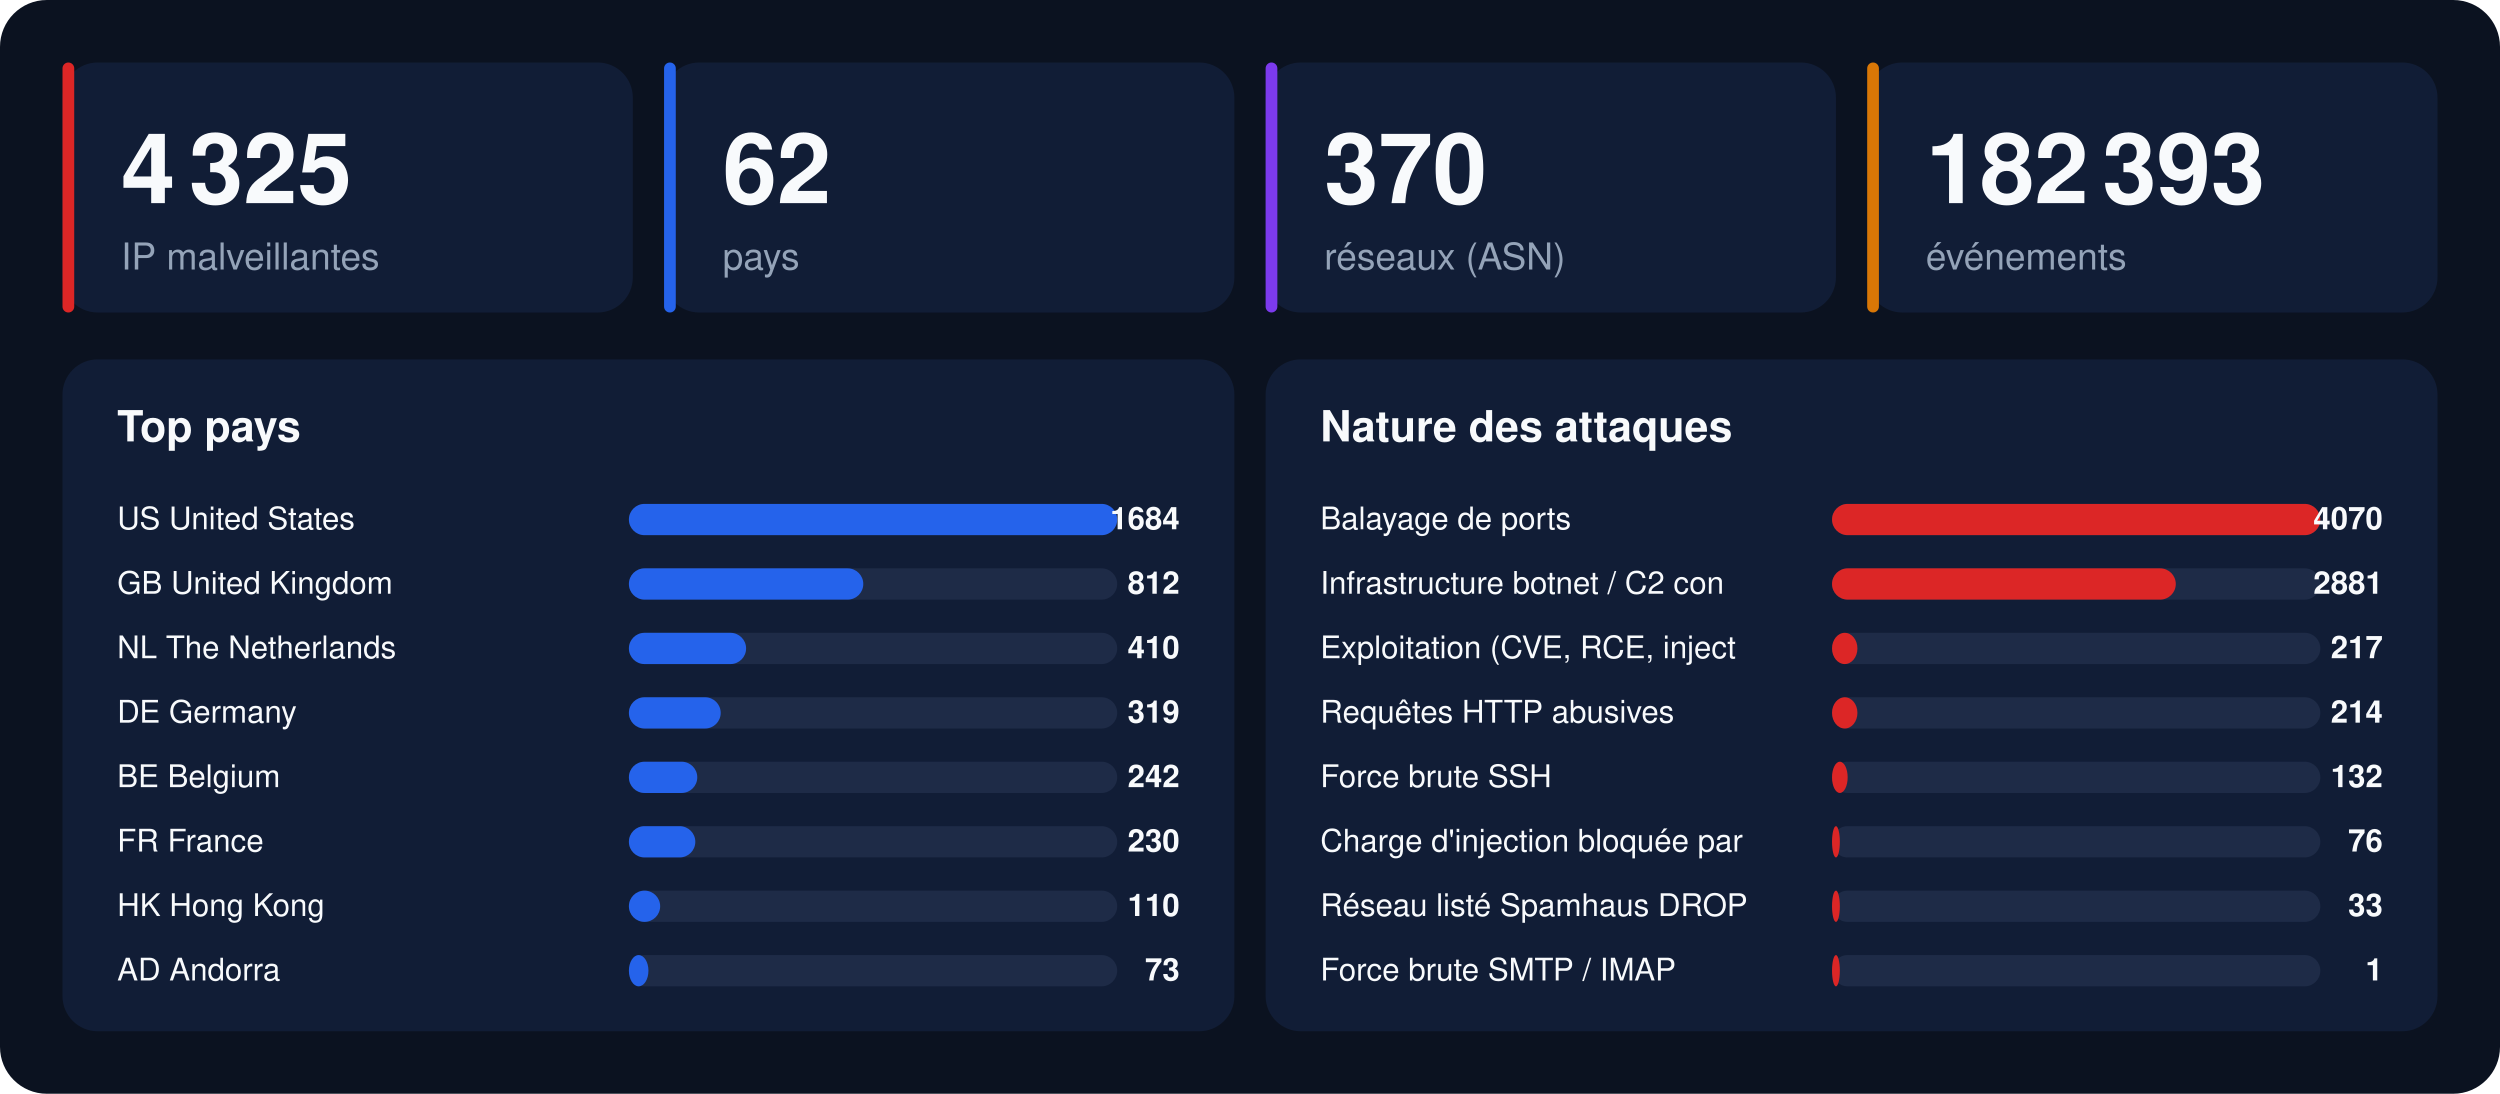
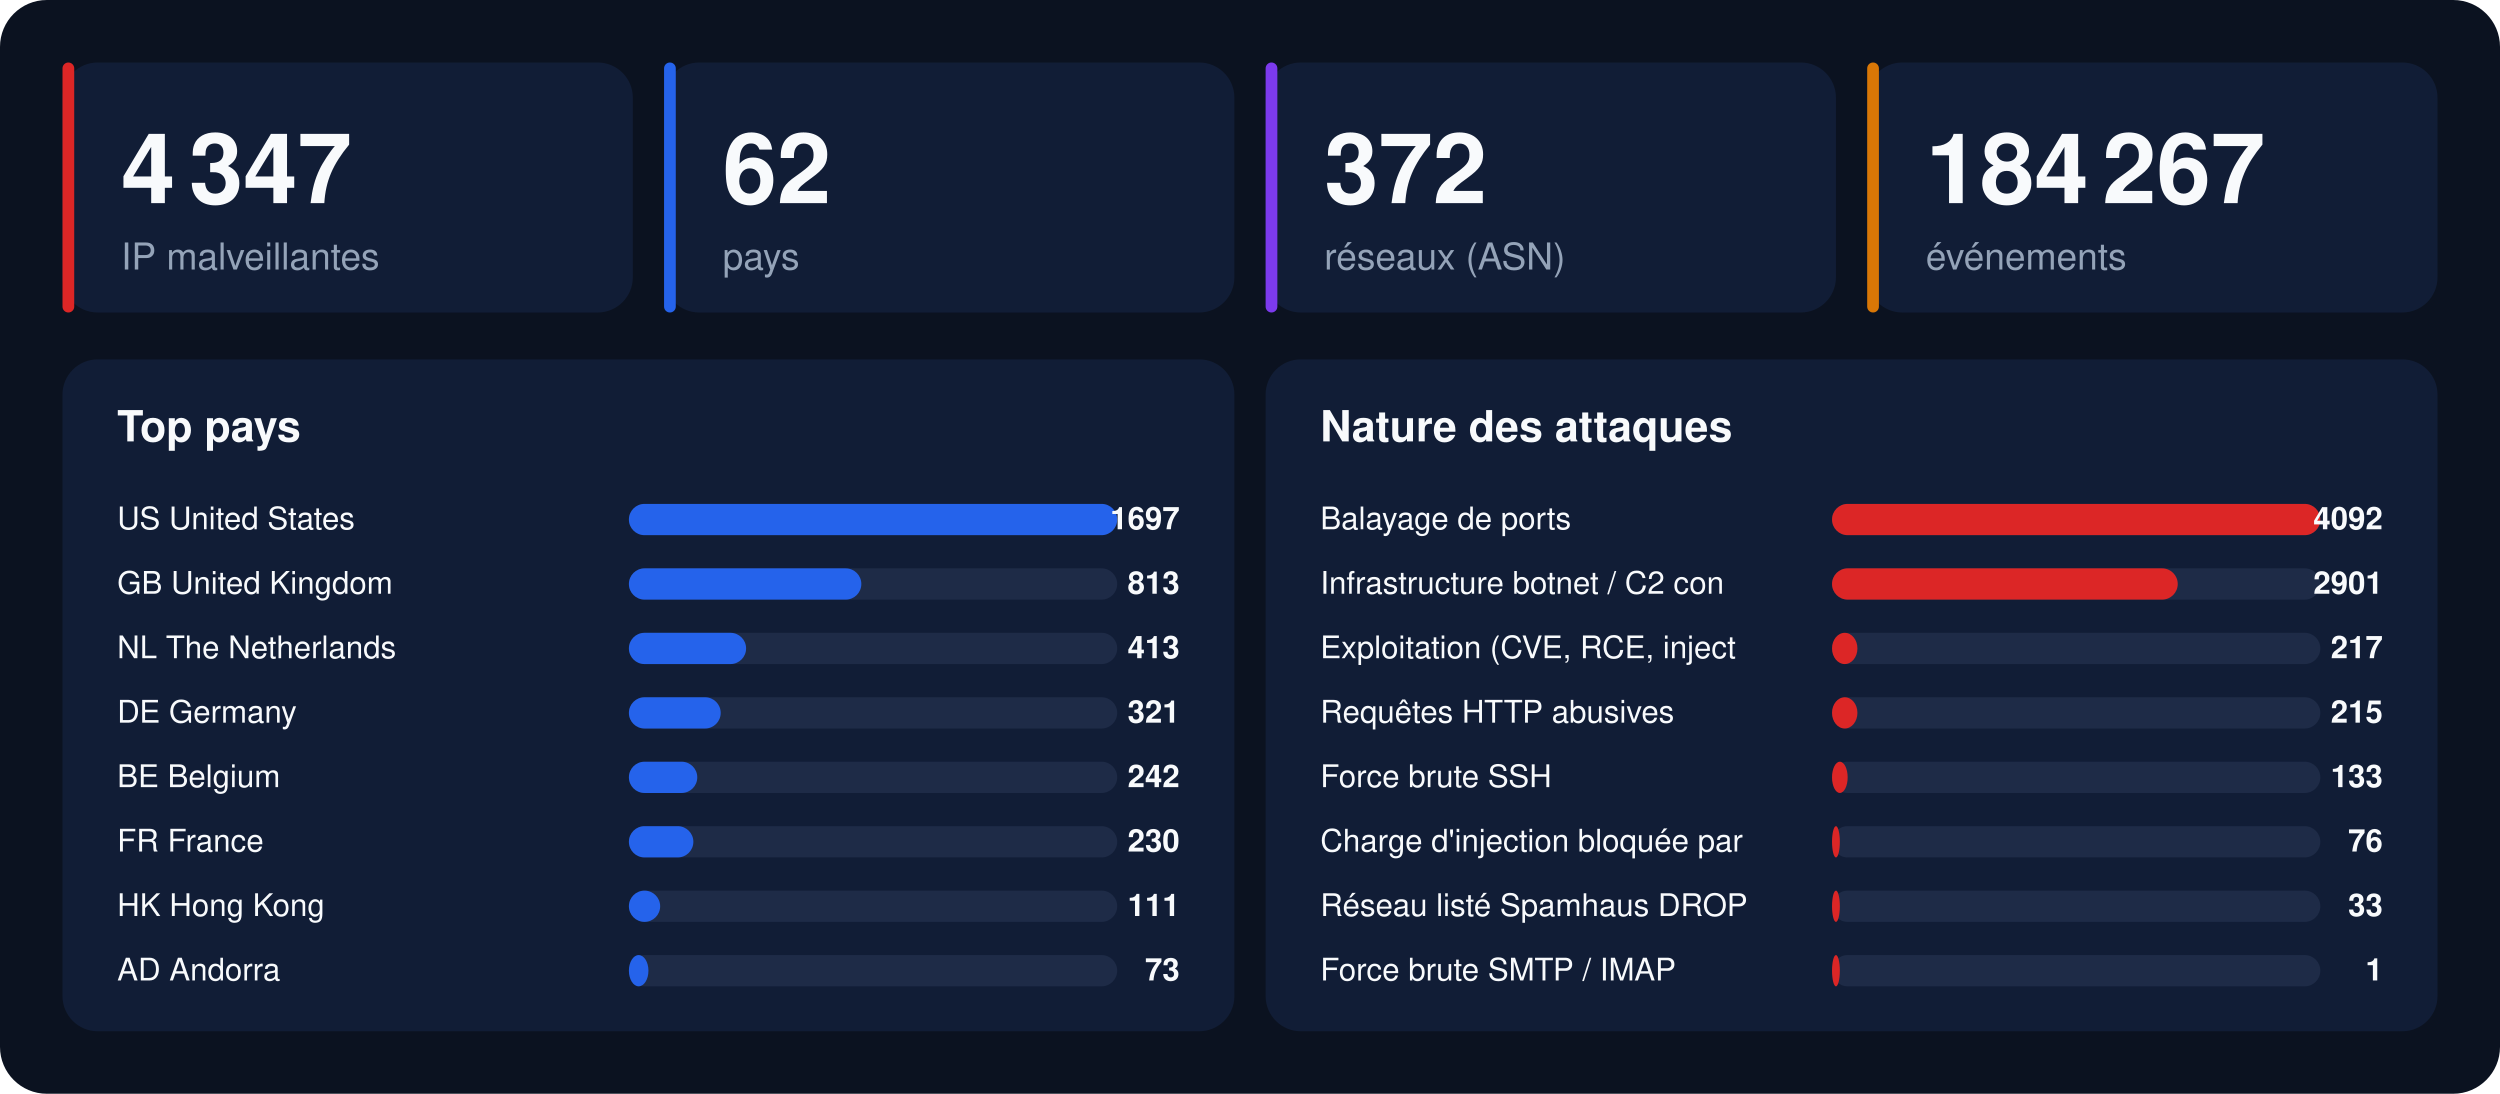
<svg xmlns="http://www.w3.org/2000/svg" width="1280" height="560" viewBox="0 0 1280 560" font-family="-apple-system,BlinkMacSystemFont,'Segoe UI',Helvetica,Arial,sans-serif">
  <rect width="1280" height="560" rx="24" fill="#0b1220" />
  <rect x="32" y="32" width="292" height="128" rx="18" fill="#111d36" />
  <rect x="32" y="32" width="6" height="128" rx="3" fill="#dc2626" />
-   <text x="62" y="104" font-size="50" font-weight="800" fill="#f8fafc">4 325</text>
+   <text x="62" y="104" font-size="50" font-weight="800" fill="#f8fafc">4 347</text>
  <text x="62" y="138" font-size="19" fill="#94a3b8">IP malveillantes</text>
  <rect x="340" y="32" width="292" height="128" rx="18" fill="#111d36" />
  <rect x="340" y="32" width="6" height="128" rx="3" fill="#2563eb" />
  <text x="370" y="104" font-size="50" font-weight="800" fill="#f8fafc">62</text>
  <text x="370" y="138" font-size="19" fill="#94a3b8">pays</text>
  <rect x="648" y="32" width="292" height="128" rx="18" fill="#111d36" />
  <rect x="648" y="32" width="6" height="128" rx="3" fill="#7c3aed" />
-   <text x="678" y="104" font-size="50" font-weight="800" fill="#f8fafc">370</text>
+   <text x="678" y="104" font-size="50" font-weight="800" fill="#f8fafc">372</text>
  <text x="678" y="138" font-size="19" fill="#94a3b8">réseaux (ASN)</text>
  <rect x="956" y="32" width="292" height="128" rx="18" fill="#111d36" />
  <rect x="956" y="32" width="6" height="128" rx="3" fill="#d97706" />
-   <text x="986" y="104" font-size="50" font-weight="800" fill="#f8fafc">182 393</text>
+   <text x="986" y="104" font-size="50" font-weight="800" fill="#f8fafc">184 267</text>
  <text x="986" y="138" font-size="19" fill="#94a3b8">événements</text>
  <rect x="32" y="184" width="600" height="344" rx="18" fill="#111d36" />
  <text x="60" y="226" font-size="22" font-weight="700" fill="#f8fafc">Top pays</text>
  <text x="60" y="271" font-size="16" fill="#f8fafc">US  United States</text>
  <rect x="322" y="258" width="250" height="16" rx="8" fill="#1e2b47" />
  <rect x="322" y="258" width="250" height="16" rx="8" fill="#2563eb" />
-   <text x="604" y="271" font-size="16" font-weight="700" text-anchor="end" fill="#f8fafc">1684</text>
+   <text x="604" y="271" font-size="16" font-weight="700" text-anchor="end" fill="#f8fafc">1697</text>
  <text x="60" y="304" font-size="16" fill="#f8fafc">GB  United Kingdom</text>
  <rect x="322" y="291" width="250" height="16" rx="8" fill="#1e2b47" />
-   <rect x="322" y="291" width="120" height="16" rx="8" fill="#2563eb" />
-   <text x="604" y="304" font-size="16" font-weight="700" text-anchor="end" fill="#f8fafc">812</text>
+   <rect x="322" y="291" width="119" height="16" rx="8" fill="#2563eb" />
+   <text x="604" y="304" font-size="16" font-weight="700" text-anchor="end" fill="#f8fafc">813</text>
  <text x="60" y="337" font-size="16" fill="#f8fafc">NL  The Netherlands</text>
  <rect x="322" y="324" width="250" height="16" rx="8" fill="#1e2b47" />
  <rect x="322" y="324" width="60" height="16" rx="8" fill="#2563eb" />
-   <text x="604" y="337" font-size="16" font-weight="700" text-anchor="end" fill="#f8fafc">410</text>
+   <text x="604" y="337" font-size="16" font-weight="700" text-anchor="end" fill="#f8fafc">413</text>
  <text x="60" y="370" font-size="16" fill="#f8fafc">DE  Germany</text>
  <rect x="322" y="357" width="250" height="16" rx="8" fill="#1e2b47" />
  <rect x="322" y="357" width="47" height="16" rx="8" fill="#2563eb" />
-   <text x="604" y="370" font-size="16" font-weight="700" text-anchor="end" fill="#f8fafc">319</text>
+   <text x="604" y="370" font-size="16" font-weight="700" text-anchor="end" fill="#f8fafc">321</text>
  <text x="60" y="403" font-size="16" fill="#f8fafc">BE  Belgium</text>
  <rect x="322" y="390" width="250" height="16" rx="8" fill="#1e2b47" />
  <rect x="322" y="390" width="35" height="16" rx="8" fill="#2563eb" />
  <text x="604" y="403" font-size="16" font-weight="700" text-anchor="end" fill="#f8fafc">242</text>
  <text x="60" y="436" font-size="16" fill="#f8fafc">FR  France</text>
  <rect x="322" y="423" width="250" height="16" rx="8" fill="#1e2b47" />
-   <rect x="322" y="423" width="34" height="16" rx="8" fill="#2563eb" />
+   <rect x="322" y="423" width="33" height="16" rx="8" fill="#2563eb" />
  <text x="604" y="436" font-size="16" font-weight="700" text-anchor="end" fill="#f8fafc">230</text>
  <text x="60" y="469" font-size="16" fill="#f8fafc">HK  Hong Kong</text>
  <rect x="322" y="456" width="250" height="16" rx="8" fill="#1e2b47" />
  <rect x="322" y="456" width="16" height="16" rx="8" fill="#2563eb" />
-   <text x="604" y="469" font-size="16" font-weight="700" text-anchor="end" fill="#f8fafc">110</text>
+   <text x="604" y="469" font-size="16" font-weight="700" text-anchor="end" fill="#f8fafc">111</text>
  <text x="60" y="502" font-size="16" fill="#f8fafc">AD  Andorra</text>
  <rect x="322" y="489" width="250" height="16" rx="8" fill="#1e2b47" />
  <rect x="322" y="489" width="10" height="16" rx="8" fill="#2563eb" />
  <text x="604" y="502" font-size="16" font-weight="700" text-anchor="end" fill="#f8fafc">73</text>
  <rect x="648" y="184" width="600" height="344" rx="18" fill="#111d36" />
  <text x="676" y="226" font-size="22" font-weight="700" fill="#f8fafc">Nature des attaques</text>
  <text x="676" y="271" font-size="16" fill="#f8fafc">Balayage de ports</text>
  <rect x="938" y="258" width="250" height="16" rx="8" fill="#1e2b47" />
  <rect x="938" y="258" width="250" height="16" rx="8" fill="#dc2626" />
-   <text x="1220" y="271" font-size="16" font-weight="700" text-anchor="end" fill="#f8fafc">4070</text>
+   <text x="1220" y="271" font-size="16" font-weight="700" text-anchor="end" fill="#f8fafc">4092</text>
  <text x="676" y="304" font-size="16" fill="#f8fafc">Infrastructure botnet / C2 con</text>
  <rect x="938" y="291" width="250" height="16" rx="8" fill="#1e2b47" />
-   <rect x="938" y="291" width="176" height="16" rx="8" fill="#dc2626" />
-   <text x="1220" y="304" font-size="16" font-weight="700" text-anchor="end" fill="#f8fafc">2881</text>
+   <rect x="938" y="291" width="177" height="16" rx="8" fill="#dc2626" />
+   <text x="1220" y="304" font-size="16" font-weight="700" text-anchor="end" fill="#f8fafc">2901</text>
  <text x="676" y="337" font-size="16" fill="#f8fafc">Exploitation (CVE, RCE, inject</text>
  <rect x="938" y="324" width="250" height="16" rx="8" fill="#1e2b47" />
  <rect x="938" y="324" width="13" height="16" rx="8" fill="#dc2626" />
  <text x="1220" y="337" font-size="16" font-weight="700" text-anchor="end" fill="#f8fafc">217</text>
  <text x="676" y="370" font-size="16" fill="#f8fafc">Requêtes HTTP abusives</text>
  <rect x="938" y="357" width="250" height="16" rx="8" fill="#1e2b47" />
  <rect x="938" y="357" width="13" height="16" rx="8" fill="#dc2626" />
-   <text x="1220" y="370" font-size="16" font-weight="700" text-anchor="end" fill="#f8fafc">214</text>
+   <text x="1220" y="370" font-size="16" font-weight="700" text-anchor="end" fill="#f8fafc">215</text>
  <text x="676" y="403" font-size="16" fill="#f8fafc">Force brute SSH</text>
  <rect x="938" y="390" width="250" height="16" rx="8" fill="#1e2b47" />
  <rect x="938" y="390" width="8" height="16" rx="8" fill="#dc2626" />
-   <text x="1220" y="403" font-size="16" font-weight="700" text-anchor="end" fill="#f8fafc">132</text>
+   <text x="1220" y="403" font-size="16" font-weight="700" text-anchor="end" fill="#f8fafc">133</text>
  <text x="676" y="436" font-size="16" fill="#f8fafc">Charge d'injection bloquée par</text>
  <rect x="938" y="423" width="250" height="16" rx="8" fill="#1e2b47" />
  <rect x="938" y="423" width="4" height="16" rx="8" fill="#dc2626" />
  <text x="1220" y="436" font-size="16" font-weight="700" text-anchor="end" fill="#f8fafc">76</text>
  <text x="676" y="469" font-size="16" fill="#f8fafc">Réseau listé Spamhaus DROP</text>
  <rect x="938" y="456" width="250" height="16" rx="8" fill="#1e2b47" />
  <rect x="938" y="456" width="4" height="16" rx="8" fill="#dc2626" />
  <text x="1220" y="469" font-size="16" font-weight="700" text-anchor="end" fill="#f8fafc">33</text>
  <text x="676" y="502" font-size="16" fill="#f8fafc">Force brute SMTP / IMAP</text>
  <rect x="938" y="489" width="250" height="16" rx="8" fill="#1e2b47" />
  <rect x="938" y="489" width="4" height="16" rx="8" fill="#dc2626" />
  <text x="1220" y="502" font-size="16" font-weight="700" text-anchor="end" fill="#f8fafc">1</text>
</svg>
